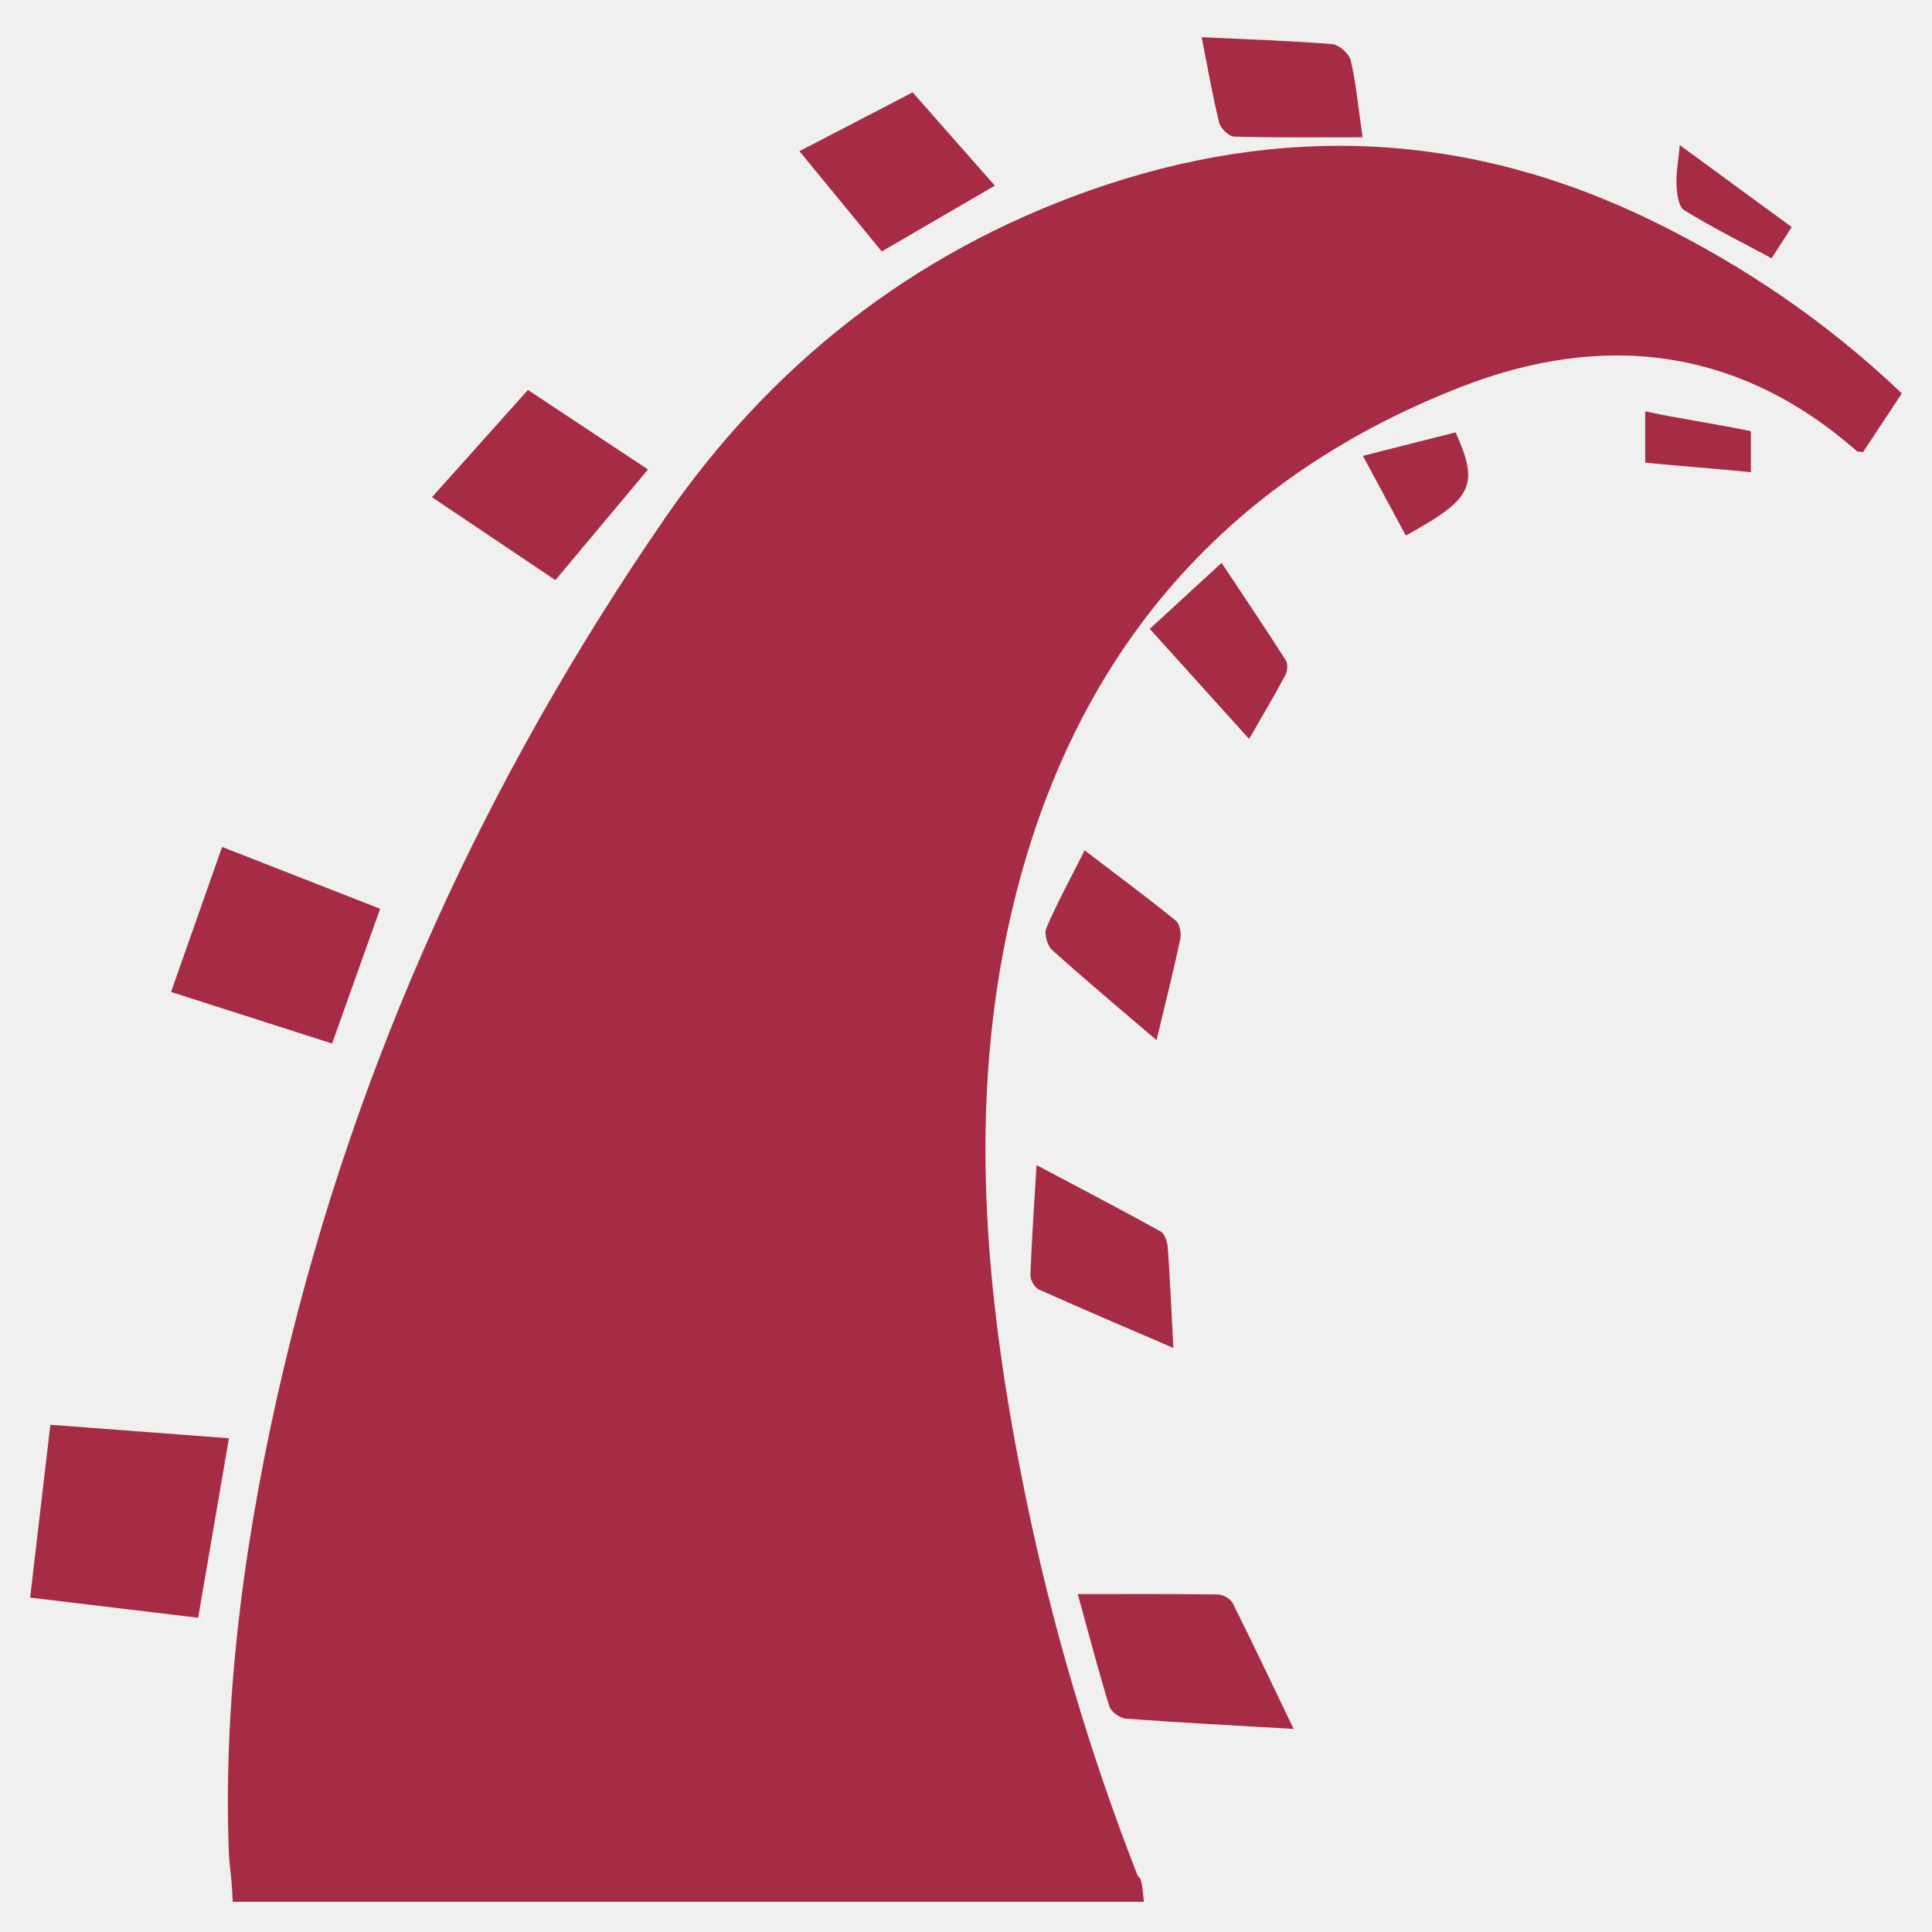
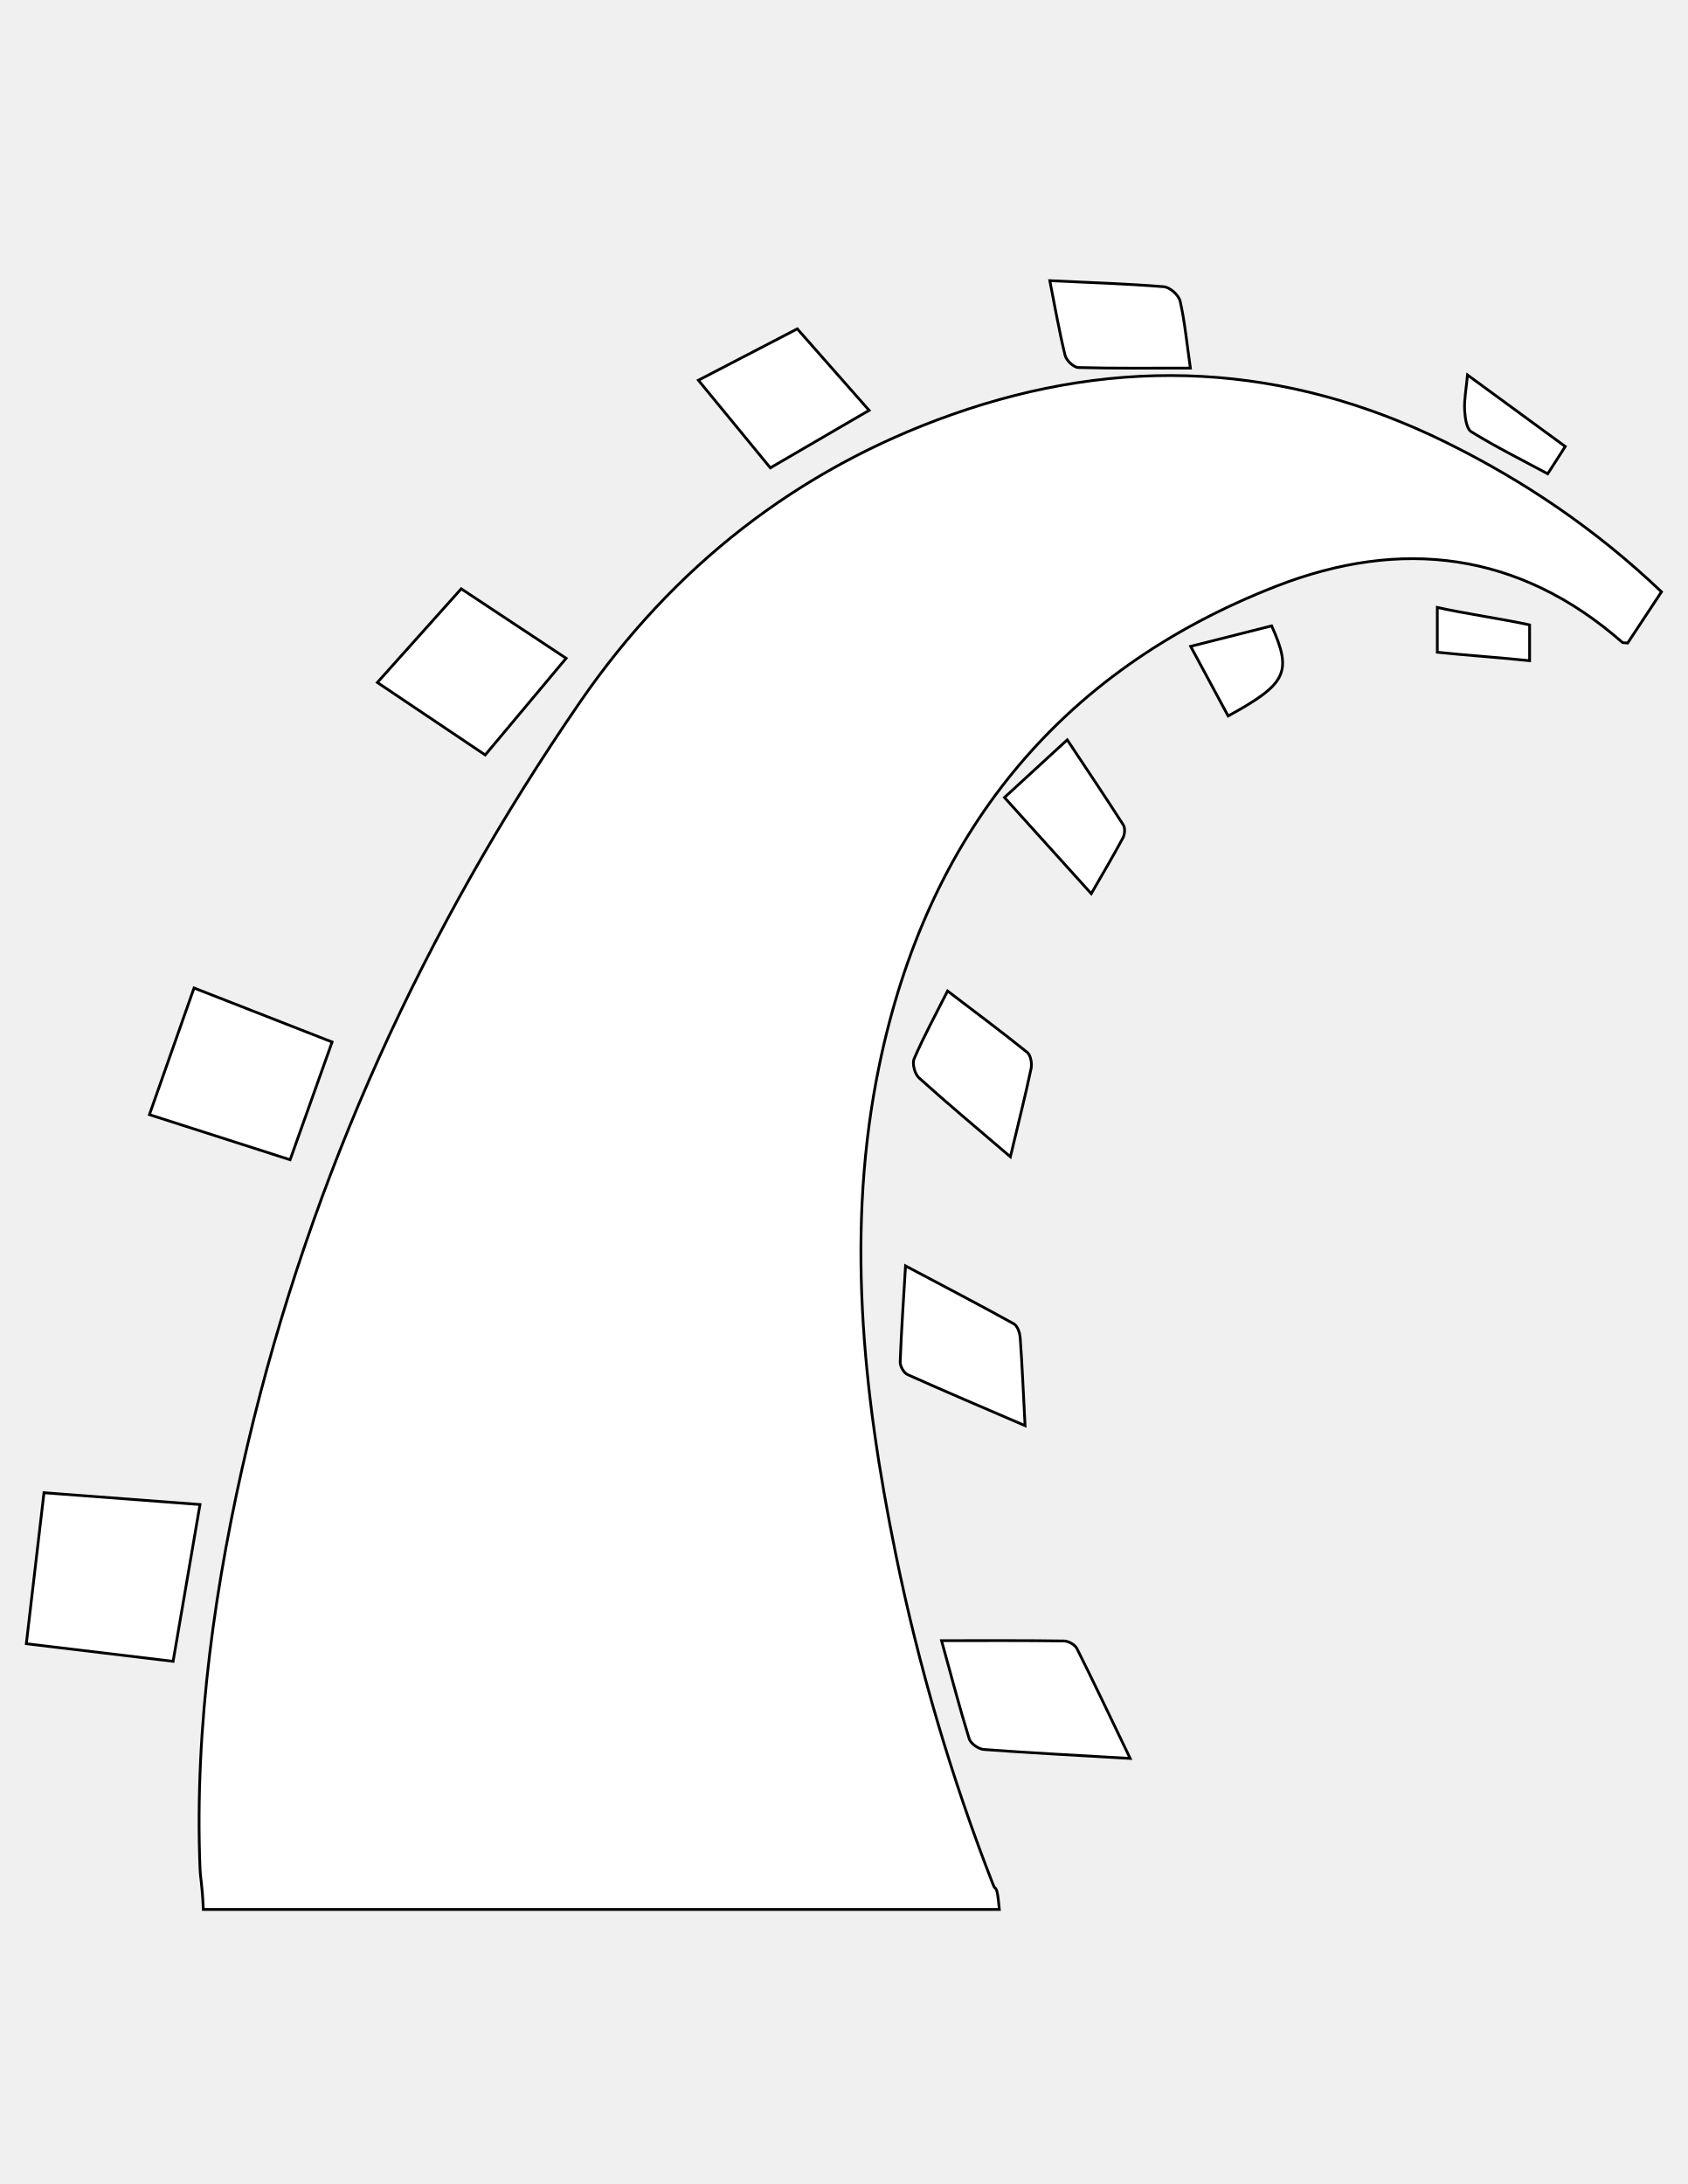
- <svg xmlns="http://www.w3.org/2000/svg" viewBox="0 0 128 128">
-   <path fill-rule="evenodd" clip-rule="evenodd" fill="#A62C46" d="M109.682 14.737c-12.206-6.023-24.708-6.636-37.508-2.111-11.779 4.164-21.175 11.615-28.16 21.763-11.819 17.172-20.404 35.909-25.215 56.263-2.464 10.417-4.06 21.466-3.631 32.224.035.873.165 1.124.251 3.124h60.366c-.173-2-.287-1.416-.437-1.797-3.175-8.106-5.689-16.666-7.428-25.198-2.498-12.251-3.806-24.729-1.226-37.093 3.611-17.313 13.48-29.805 30.117-36.283 9.424-3.667 18.369-2.624 26.214 4.262.072.063.22.025.412.056l2.565-3.883c-4.94-4.703-10.368-8.389-16.32-11.327zM3.336 94.394c-.46 3.923-.89 7.596-1.34 11.451l11.132 1.336 2.039-11.893c-4.055-.307-7.906-.598-11.831-.894zM25.186 60.208l-10.471-4.097-3.384 9.607 10.671 3.42c1.08-3.031 2.096-5.882 3.184-8.93zM74.605 113.867c3.575.266 7.157.449 11.103.679-1.433-2.979-2.706-5.673-4.039-8.335-.146-.289-.639-.568-.974-.573-3.033-.044-6.068-.025-9.291-.025.726 2.628 1.357 5.053 2.096 7.443.111.361.707.782 1.105.811zM42.933 31.103l-7.955-5.268c-2.132 2.383-4.188 4.68-6.359 7.105l8.178 5.496 6.136-7.333zM68.267 84.472c-.013.321.276.832.558.959 2.865 1.288 5.76 2.515 8.912 3.873-.131-2.492-.219-4.575-.368-6.654-.027-.374-.203-.912-.48-1.066-2.631-1.456-5.299-2.847-8.216-4.395-.159 2.665-.321 4.972-.406 7.283zM65.91 12.3l-5.446-6.181-7.499 3.898c1.876 2.286 3.647 4.443 5.455 6.644l7.49-4.361zM69.325 61.476c-.163.374.052 1.167.373 1.456 2.175 1.962 4.424 3.84 6.926 5.981.573-2.4 1.113-4.539 1.571-6.693.081-.383-.032-1.016-.298-1.23-1.946-1.569-3.955-3.063-6.037-4.651-.915 1.815-1.802 3.443-2.535 5.137zM81.775 9.052c2.78.075 5.563.042 8.499.042-.293-2.044-.433-3.593-.782-5.092-.104-.446-.775-1.04-1.228-1.078-2.787-.226-5.585-.313-8.651-.459.409 2.063.721 3.881 1.162 5.668.093.379.647.909 1 .919zM85.16 44.727c.142-.266.178-.749.029-.981-1.366-2.137-2.785-4.241-4.254-6.455l-4.76 4.372 6.582 7.294c.884-1.539 1.675-2.868 2.403-4.23zM90.295 30.2l2.843 5.281c4.449-2.438 4.875-3.32 3.3-6.834l-6.143 1.553zM111.582 13.927c1.851 1.142 3.806 2.115 5.792 3.185l1.33-2.07c-2.422-1.771-4.76-3.484-7.413-5.426-.104 1.104-.259 1.875-.219 2.637.032.581.129 1.44.51 1.674zM109 30.646c2 .217 5 .424 7 .643v-2.718c-2-.438-5-.872-7-1.323v3.398z" />
+ <svg xmlns="http://www.w3.org/2000/svg" version="1.1" id="Layer_1" x="0px" y="0px" width="612px" height="792px" viewBox="0 0 612 792" enable-background="new 0 0 612 792" xml:space="preserve">
+   <path fill="#FFFFFF" stroke="#000000" stroke-miterlimit="10" d="M524.417,160.461c-58.36-28.797-118.135-31.729-179.335-10.093  c-56.318,19.909-101.243,55.534-134.64,104.054c-56.51,82.104-97.557,171.69-120.559,269.007  c-11.781,49.807-19.412,102.635-17.361,154.071c0.167,4.174,0.789,5.374,1.2,14.937h288.625c-0.827-9.562-1.372-6.771-2.089-8.592  c-15.181-38.757-27.201-79.685-35.516-120.479c-11.943-58.574-18.197-118.235-5.861-177.351  c17.265-82.777,64.451-142.505,143.997-173.478c45.059-17.533,87.826-12.546,125.335,20.378c0.345,0.301,1.053,0.12,1.971,0.268  l12.264-18.565C578.828,192.132,552.875,174.509,524.417,160.461L524.417,160.461z M15.95,541.321  c-2.199,18.757-4.255,36.318-6.407,54.75l53.225,6.388l9.749-56.863C53.129,544.128,34.717,542.736,15.95,541.321L15.95,541.321z   M120.42,377.87l-50.064-19.589l-16.18,45.933l51.021,16.353C110.361,406.074,115.219,392.443,120.42,377.87z M356.705,634.427  c17.093,1.271,34.22,2.146,53.086,3.246c-6.852-14.243-12.938-27.124-19.312-39.852c-0.697-1.382-3.055-2.716-4.656-2.739  c-14.502-0.211-29.013-0.12-44.423-0.12c3.471,12.565,6.488,24.16,10.021,35.587C351.952,632.275,354.802,634.288,356.705,634.427z   M205.273,238.711l-38.035-25.188c-10.194,11.394-20.024,22.376-30.404,33.971l39.101,26.278L205.273,238.711z M326.401,493.882  c-0.062,1.535,1.32,3.978,2.668,4.585c13.698,6.158,27.54,12.025,42.61,18.518c-0.626-11.914-1.047-21.874-1.759-31.814  c-0.13-1.788-0.971-4.36-2.295-5.097c-12.58-6.961-25.336-13.612-39.283-21.014C327.583,471.802,326.808,482.832,326.401,493.882  L326.401,493.882z M315.132,148.81l-26.038-29.553l-35.855,18.637c8.97,10.93,17.438,21.243,26.082,31.767L315.132,148.81z   M331.46,383.932c-0.779,1.788,0.249,5.58,1.783,6.961c10.399,9.381,21.152,18.36,33.115,28.597  c2.739-11.475,5.321-21.702,7.512-32.001c0.387-1.831-0.153-4.857-1.425-5.881c-9.305-7.502-18.91-14.645-28.864-22.237  C339.206,368.049,334.965,375.833,331.46,383.932z M390.986,133.28c13.292,0.359,26.599,0.201,40.637,0.201  c-1.401-9.772-2.07-17.179-3.739-24.346c-0.497-2.133-3.706-4.973-5.871-5.154c-13.326-1.081-26.704-1.497-41.363-2.195  c1.956,9.864,3.447,18.556,5.556,27.1C386.65,130.698,389.299,133.232,390.986,133.28L390.986,133.28z M407.171,303.851  c0.68-1.272,0.852-3.581,0.139-4.69c-6.531-10.218-13.315-20.277-20.339-30.863l-22.759,20.903l31.47,34.875  C399.908,316.717,403.69,310.363,407.171,303.851z M431.723,234.394l13.594,25.25c21.271-11.657,23.309-15.874,15.777-32.675  L431.723,234.394L431.723,234.394z M533.502,156.588c8.85,5.46,18.197,10.112,27.692,15.229l6.359-9.897  c-11.58-8.467-22.759-16.658-35.443-25.943c-0.497,5.278-1.238,8.965-1.048,12.608C531.216,151.362,531.68,155.47,533.502,156.588  L533.502,156.588z M521.156,236.526c9.562,1.037,23.906,2.027,33.469,3.074v-12.996c-9.562-2.094-23.906-4.169-33.469-6.326V236.526  z" />
</svg>
